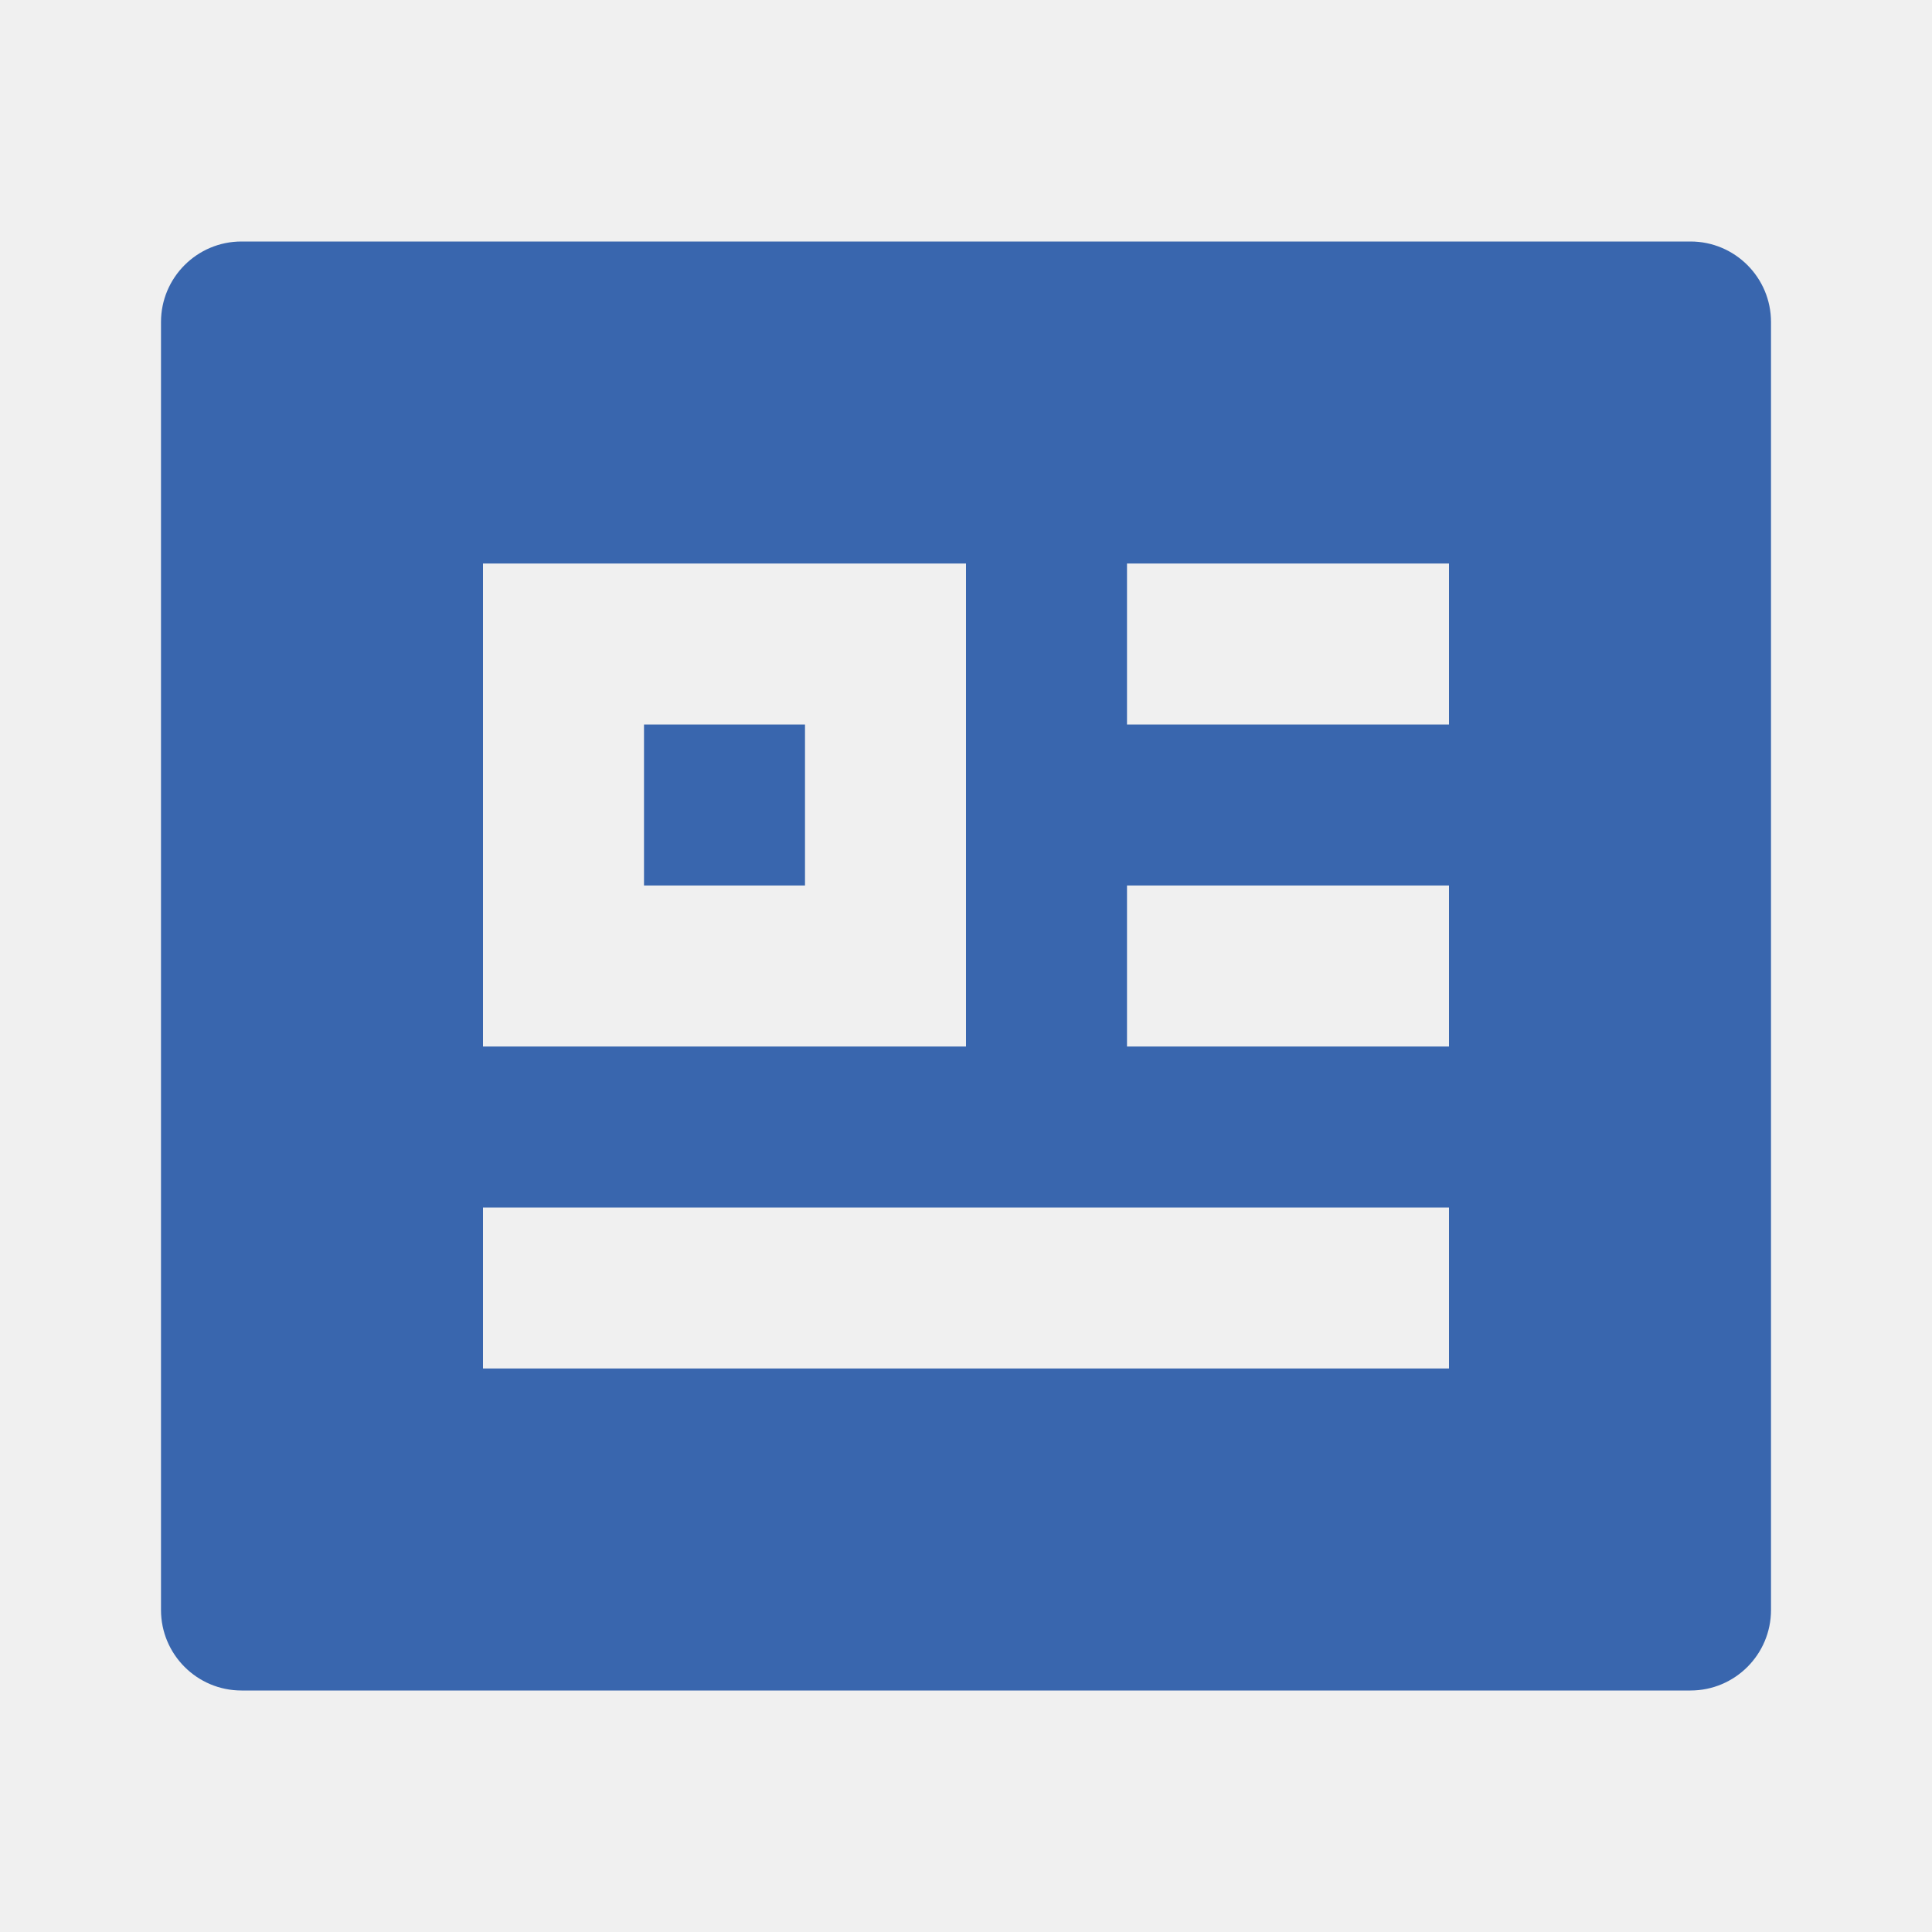
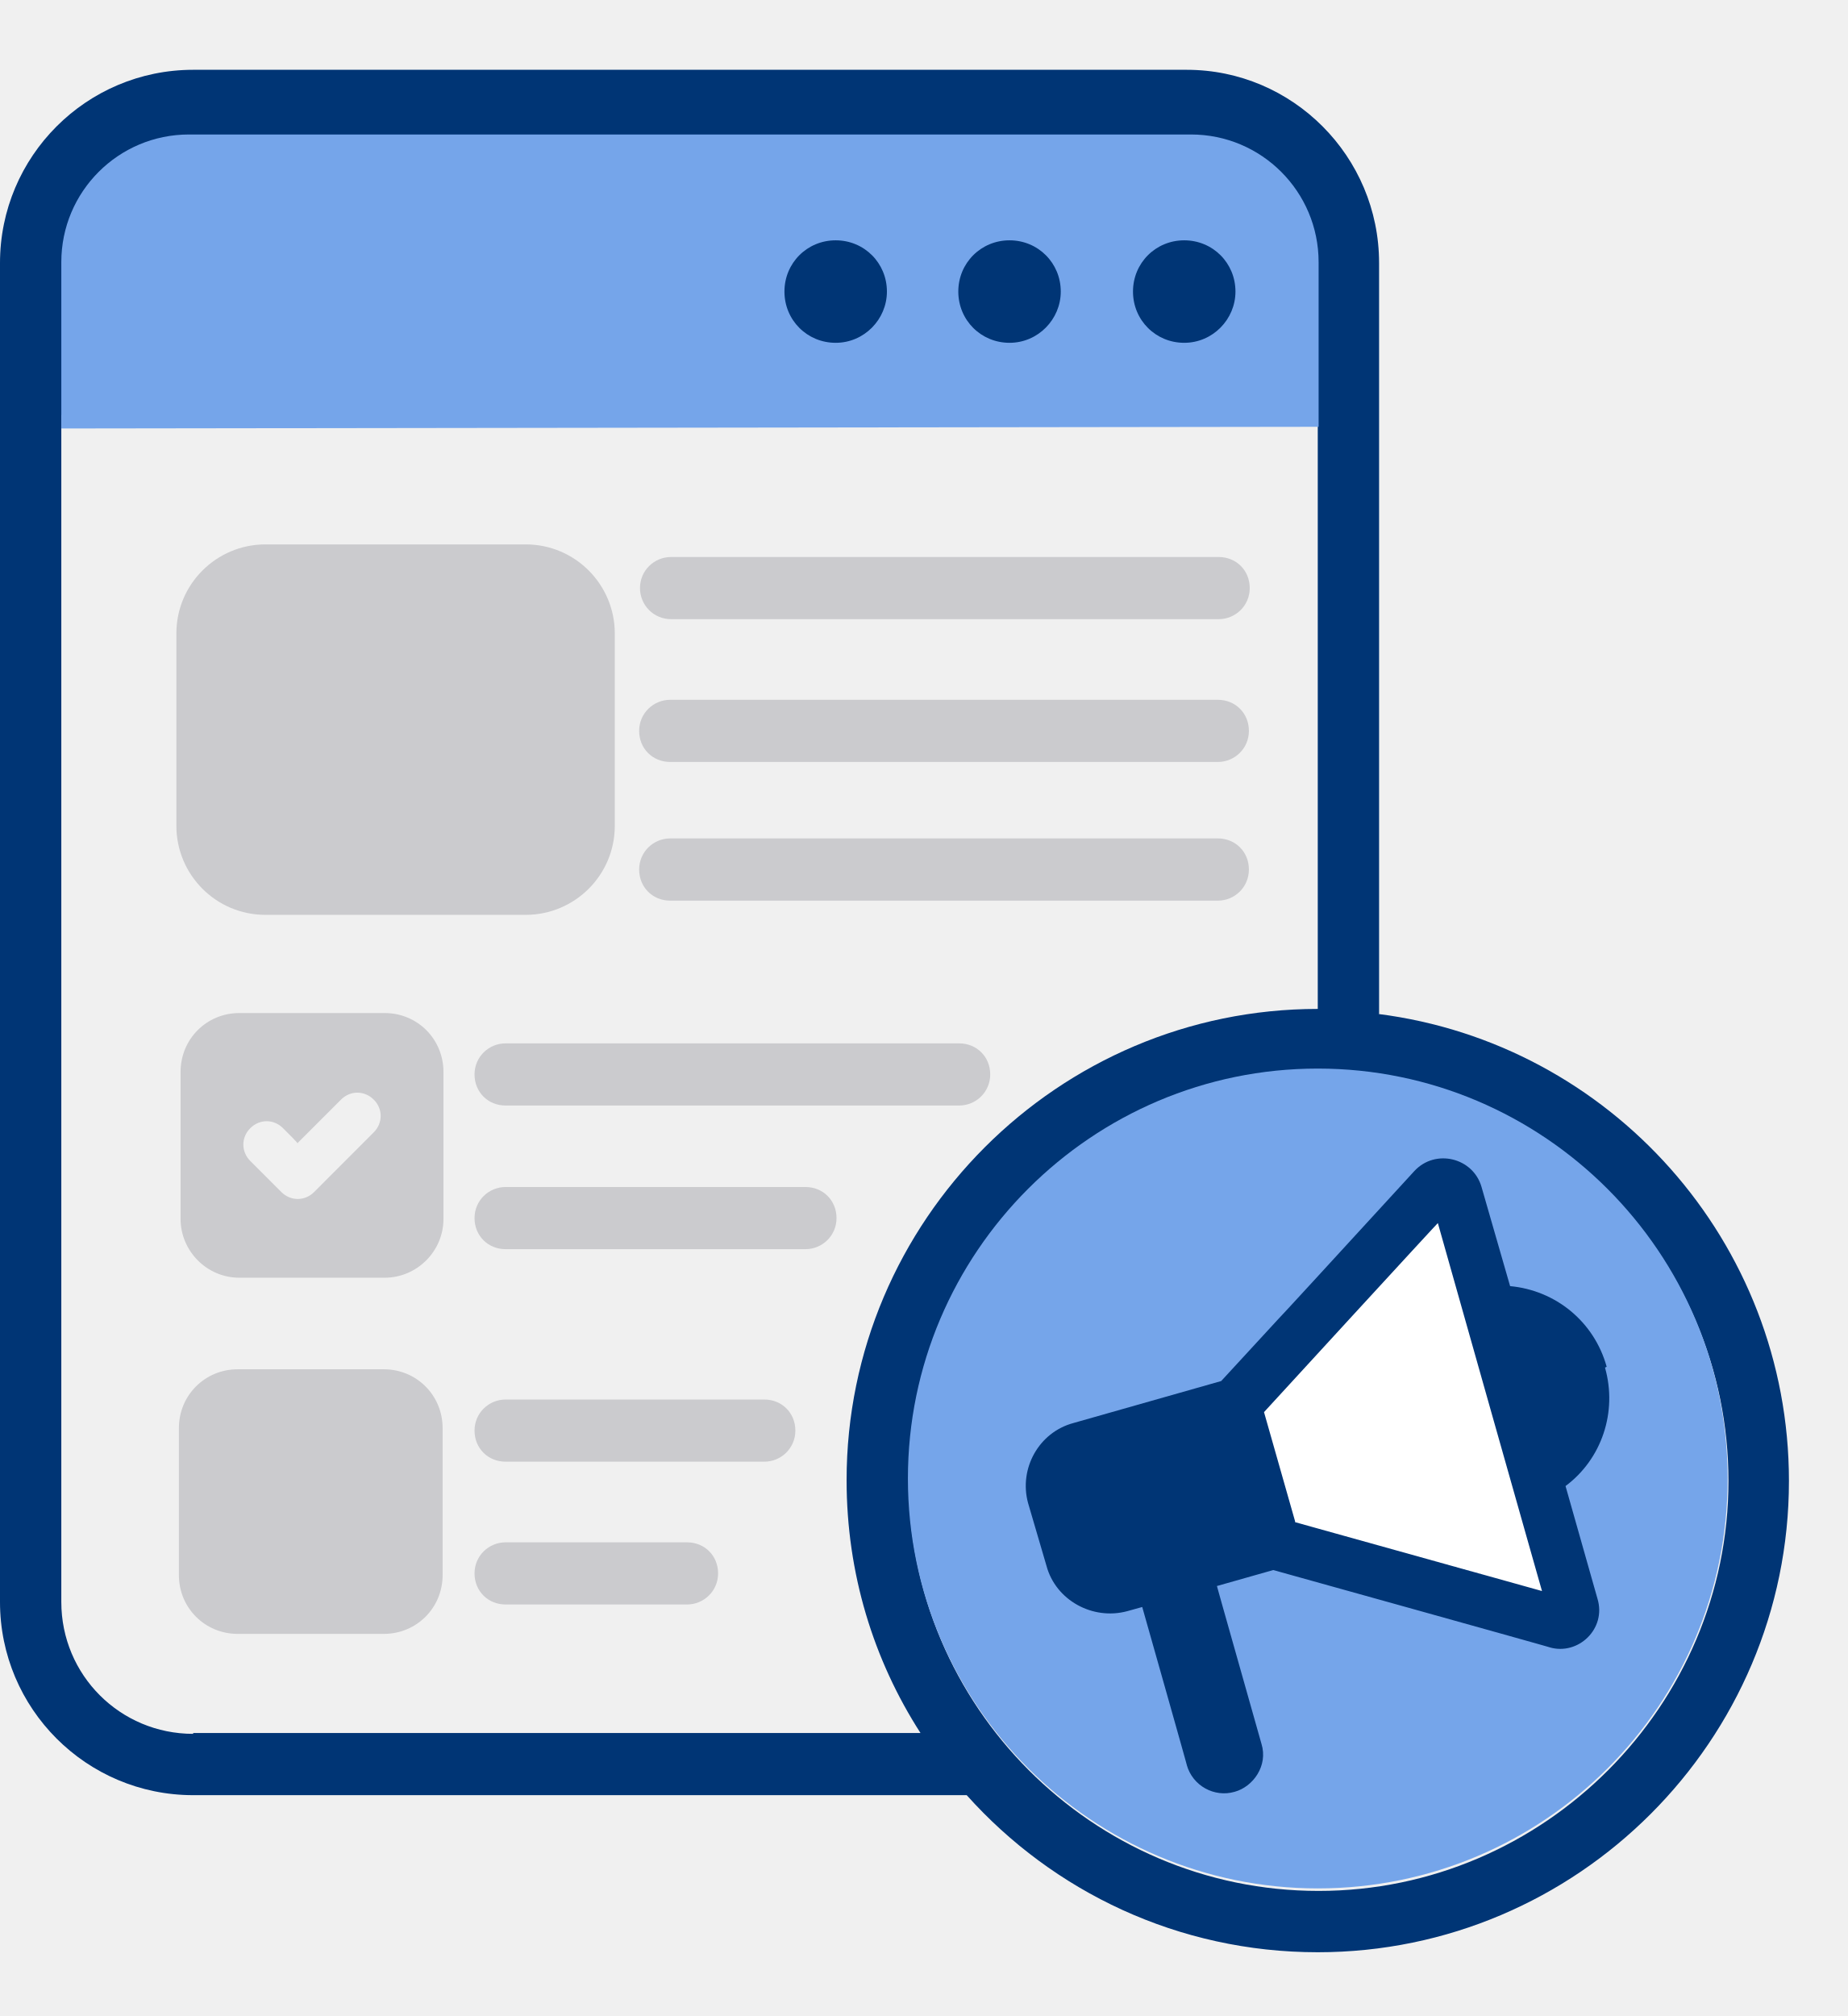
- <svg xmlns="http://www.w3.org/2000/svg" width="24" height="24" viewBox="0 0 24 24" fill="none">
-   <path d="M3 3C2.448 3 2 3.448 2 4V20C2 20.552 2.448 21 3 21H21C21.552 21 22 20.552 22 20V4C22 3.448 21.552 3 21 3H3ZM6 7H12V13H6V7ZM8 9V11H10V9H8ZM18 9H14V7H18V9ZM14 13V11H18V13H14ZM6 17V15H18V17H6Z" fill="#3966AE" />
+ <svg xmlns="http://www.w3.org/2000/svg" width="22" height="24" viewBox="0 0 22 24" fill="none">
+   <path d="M4.58 12.06H2.85C2.46 12.06 2.15 12.37 2.15 12.761V14.511C2.15 14.89 2.46 15.211 2.85 15.211H4.58C4.96 15.211 5.28 14.9 5.28 14.511V12.761C5.28 12.37 4.97 12.06 4.58 12.06ZM4.45 13.48L3.74 14.191C3.63 14.301 3.46 14.301 3.35 14.191L2.98 13.821C2.87 13.711 2.87 13.54 2.98 13.431C3.09 13.32 3.26 13.32 3.37 13.431C3.41 13.47 3.58 13.64 3.54 13.611L4.06 13.091C4.17 12.98 4.34 12.98 4.45 13.091C4.56 13.2 4.56 13.37 4.45 13.48Z" fill="#CBCBCE" />
+   <path d="M11.42 12.421H6.02C5.82 12.421 5.65 12.581 5.65 12.791C5.65 13.001 5.81 13.161 6.02 13.161H11.42C11.62 13.161 11.79 13.001 11.79 12.791C11.79 12.581 11.63 12.421 11.42 12.421Z" fill="#CBCBCE" />
+   <path d="M9.59 14.131H6.02C5.82 14.131 5.65 14.291 5.65 14.501C5.65 14.711 5.81 14.871 6.02 14.871H9.59C9.79 14.871 9.96 14.711 9.96 14.501C9.96 14.291 9.8 14.131 9.59 14.131Z" fill="#CBCBCE" />
+   <path d="M2.84 16.301H4.57C4.96 16.301 5.27 16.611 5.27 17.001V18.751C5.27 19.141 4.96 19.451 4.57 19.451H2.83C2.44 19.451 2.13 19.141 2.13 18.751V17.001C2.13 16.611 2.44 16.301 2.83 16.301H2.84Z" fill="#CBCBCE" />
+   <path d="M9.1 16.661H6.02C5.82 16.661 5.65 16.821 5.65 17.031C5.65 17.241 5.81 17.401 6.02 17.401H9.1C9.3 17.401 9.47 17.241 9.47 17.031C9.47 16.821 9.31 16.661 9.1 16.661Z" fill="#CBCBCE" />
+   <path d="M8.18 18.361H6.02C5.82 18.361 5.65 18.521 5.65 18.731C5.65 18.941 5.81 19.101 6.02 19.101H8.18C8.38 19.101 8.55 18.941 8.55 18.731C8.55 18.521 8.39 18.361 8.18 18.361Z" fill="#CBCBCE" />
+   <path d="M16.42 12.071V3.131C16.42 1.861 15.39 0.831 14.13 0.831H2.3C1.03 0.831 0 1.861 0 3.131V19.071C0 20.341 1.03 21.371 2.3 21.371H11.51C12.54 22.521 14.03 23.241 15.69 23.241C18.78 23.241 21.3 20.721 21.3 17.631C21.3 14.781 19.17 12.421 16.41 12.071H16.42ZM15.7 22.511C13 22.511 10.82 20.301 10.82 17.631C10.82 14.961 13.01 12.751 15.7 12.751C18.41 12.751 20.58 14.961 20.58 17.631C20.58 20.301 18.39 22.511 15.7 22.511ZM2.3 20.641C1.43 20.641 0.73 19.941 0.73 19.071V4.941H15.69V12.011C12.6 12.011 10.08 14.531 10.08 17.621C10.08 18.731 10.4 19.761 10.96 20.631H2.3V20.641Z" fill="#003575" />
+   <path d="M7.62 7.001C7.62 7.201 7.78 7.371 7.99 7.371H14.51C14.71 7.371 14.88 7.211 14.88 7.001C14.88 6.791 14.72 6.631 14.51 6.631H7.99C7.79 6.631 7.62 6.791 7.62 7.001Z" fill="#CBCBCE" />
+   <path d="M14.5 8.331H7.98C7.78 8.331 7.61 8.491 7.61 8.701C7.61 8.911 7.77 9.071 7.98 9.071H14.5C14.7 9.071 14.87 8.911 14.87 8.701C14.87 8.491 14.71 8.331 14.5 8.331Z" fill="#CBCBCE" />
+   <path d="M14.5 9.981H7.98C7.78 9.981 7.61 10.142 7.61 10.351C7.61 10.562 7.77 10.722 7.98 10.722H14.5C14.7 10.722 14.87 10.562 14.87 10.351C14.87 10.142 14.71 9.981 14.5 9.981Z" fill="#CBCBCE" />
+   <path d="M3.16 10.891H6.26C6.84 10.891 7.32 10.421 7.32 9.831V7.541C7.32 6.961 6.85 6.481 6.26 6.481H3.16C2.58 6.481 2.1 6.951 2.1 7.541V9.831C2.1 10.412 2.57 10.891 3.16 10.891Z" fill="#CBCBCE" />
+   <path d="M0.73 5.101V3.121C0.73 2.281 1.41 1.601 2.25 1.601H14.18C15.02 1.601 15.7 2.281 15.7 3.121V5.081L0.74 5.101H0.73Z" fill="#75A5EA" />
+   <path d="M10.56 3.471C10.56 3.801 10.29 4.081 9.95 4.081C9.61 4.081 9.34 3.811 9.34 3.471C9.34 3.131 9.61 2.861 9.95 2.861C10.29 2.861 10.56 3.131 10.56 3.471Z" fill="#003575" />
+   <path d="M12.63 3.471C12.63 3.801 12.36 4.081 12.02 4.081C11.68 4.081 11.41 3.811 11.41 3.471C11.41 3.131 11.68 2.861 12.02 2.861C12.36 2.861 12.63 3.131 12.63 3.471Z" fill="#003575" />
+   <path d="M14.71 3.471C14.71 3.801 14.44 4.081 14.1 4.081C13.76 4.081 13.49 3.811 13.49 3.471C13.49 3.131 13.76 2.861 14.1 2.861C14.44 2.861 14.71 3.131 14.71 3.471Z" fill="#003575" />
+   <path d="M20.57 17.601C20.57 20.301 18.38 22.481 15.69 22.481C13 22.481 10.81 20.291 10.81 17.601C10.81 14.911 13 12.721 15.69 12.721C18.38 12.721 20.57 14.911 20.57 17.601Z" fill="#75A5EA" />
+   <path d="M14.62 16.951L17.38 14.151L18.78 19.221L14.8 18.391L14.62 16.951Z" fill="white" />
+   <path d="M19.13 16.271C18.98 15.731 18.52 15.361 17.98 15.311L17.64 14.131C17.54 13.781 17.09 13.671 16.84 13.941C14.29 16.721 16.15 14.691 14.54 16.441L12.78 16.941C12.37 17.051 12.13 17.481 12.24 17.891L12.46 18.641C12.57 19.051 13.01 19.291 13.42 19.181L13.6 19.131C13.6 19.131 14.17 21.141 14.13 21.011C14.2 21.261 14.46 21.401 14.7 21.331C14.92 21.271 15.1 21.021 15.02 20.761C15.01 20.721 14.45 18.751 14.49 18.881L15.16 18.691C15.16 18.691 18.5 19.621 18.45 19.611C18.79 19.711 19.13 19.391 19.02 19.031L18.64 17.691C19.07 17.371 19.26 16.811 19.11 16.281L19.13 16.271ZM15.42 18.111L15.05 16.811C15.05 16.811 17.15 14.521 17.12 14.561C17.13 14.601 18.37 18.981 18.36 18.941C10.7 16.801 22.37 20.061 15.42 18.121V18.111Z" fill="#003575" />
</svg>
